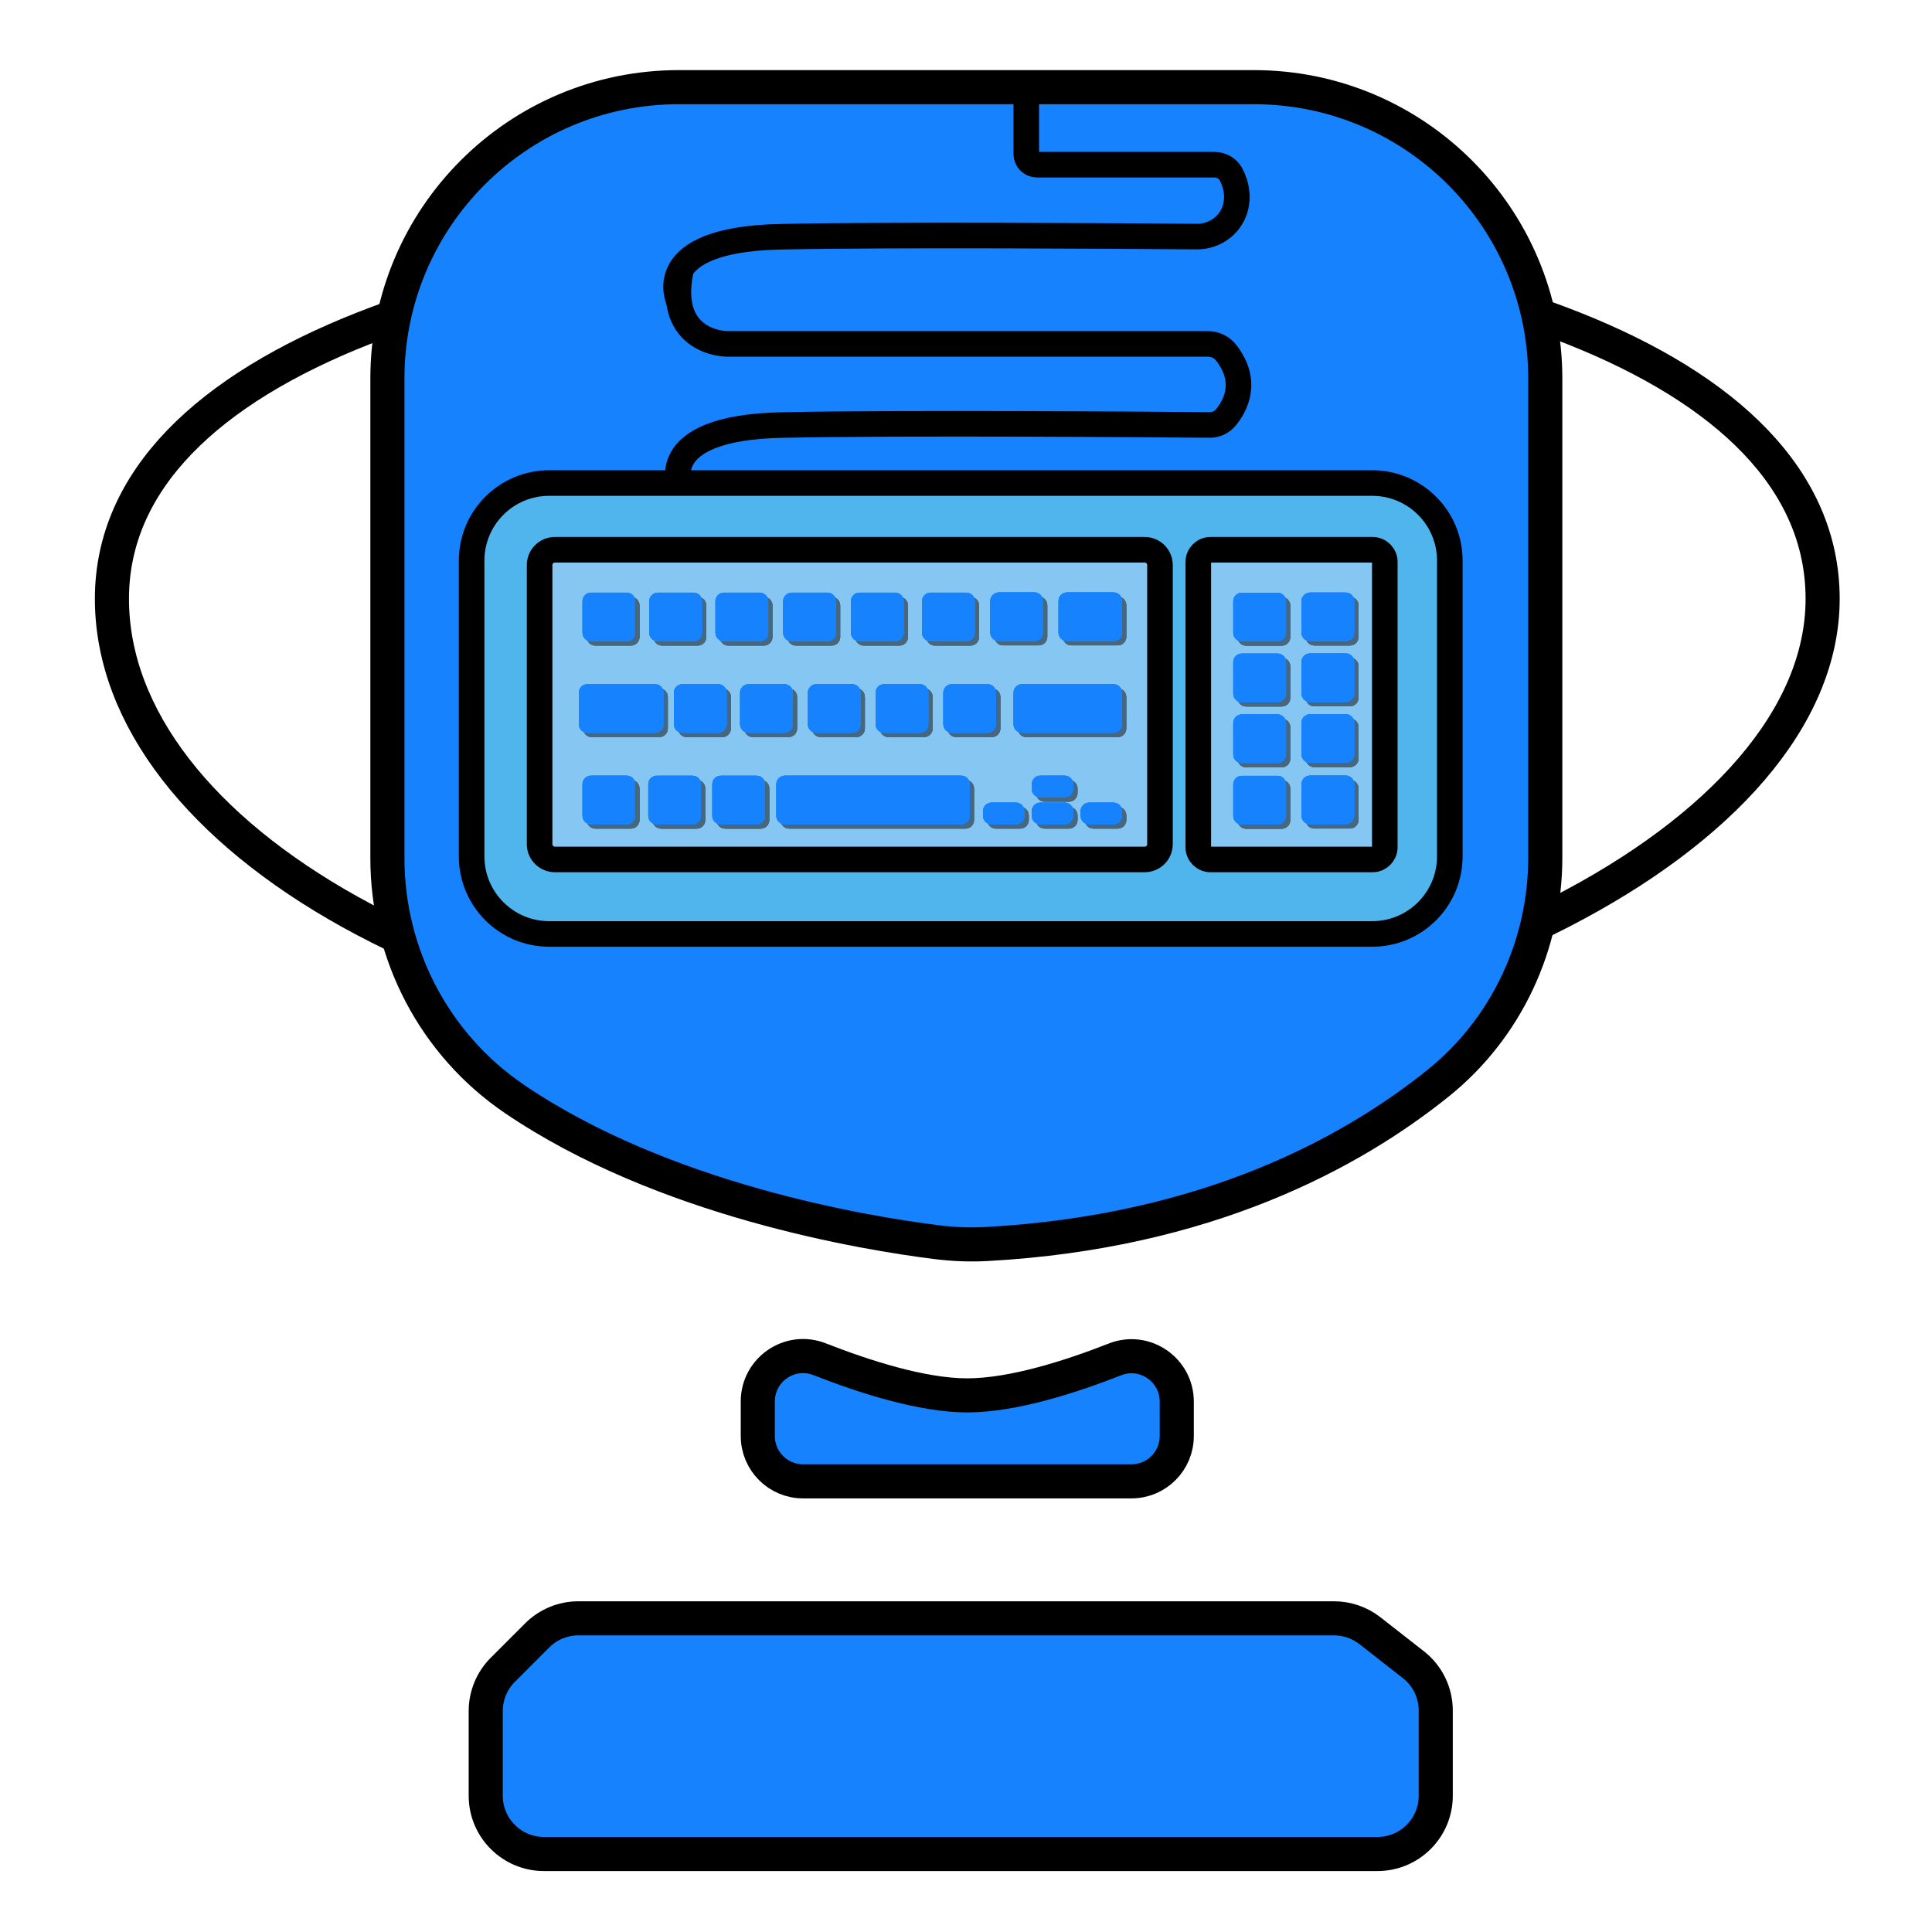
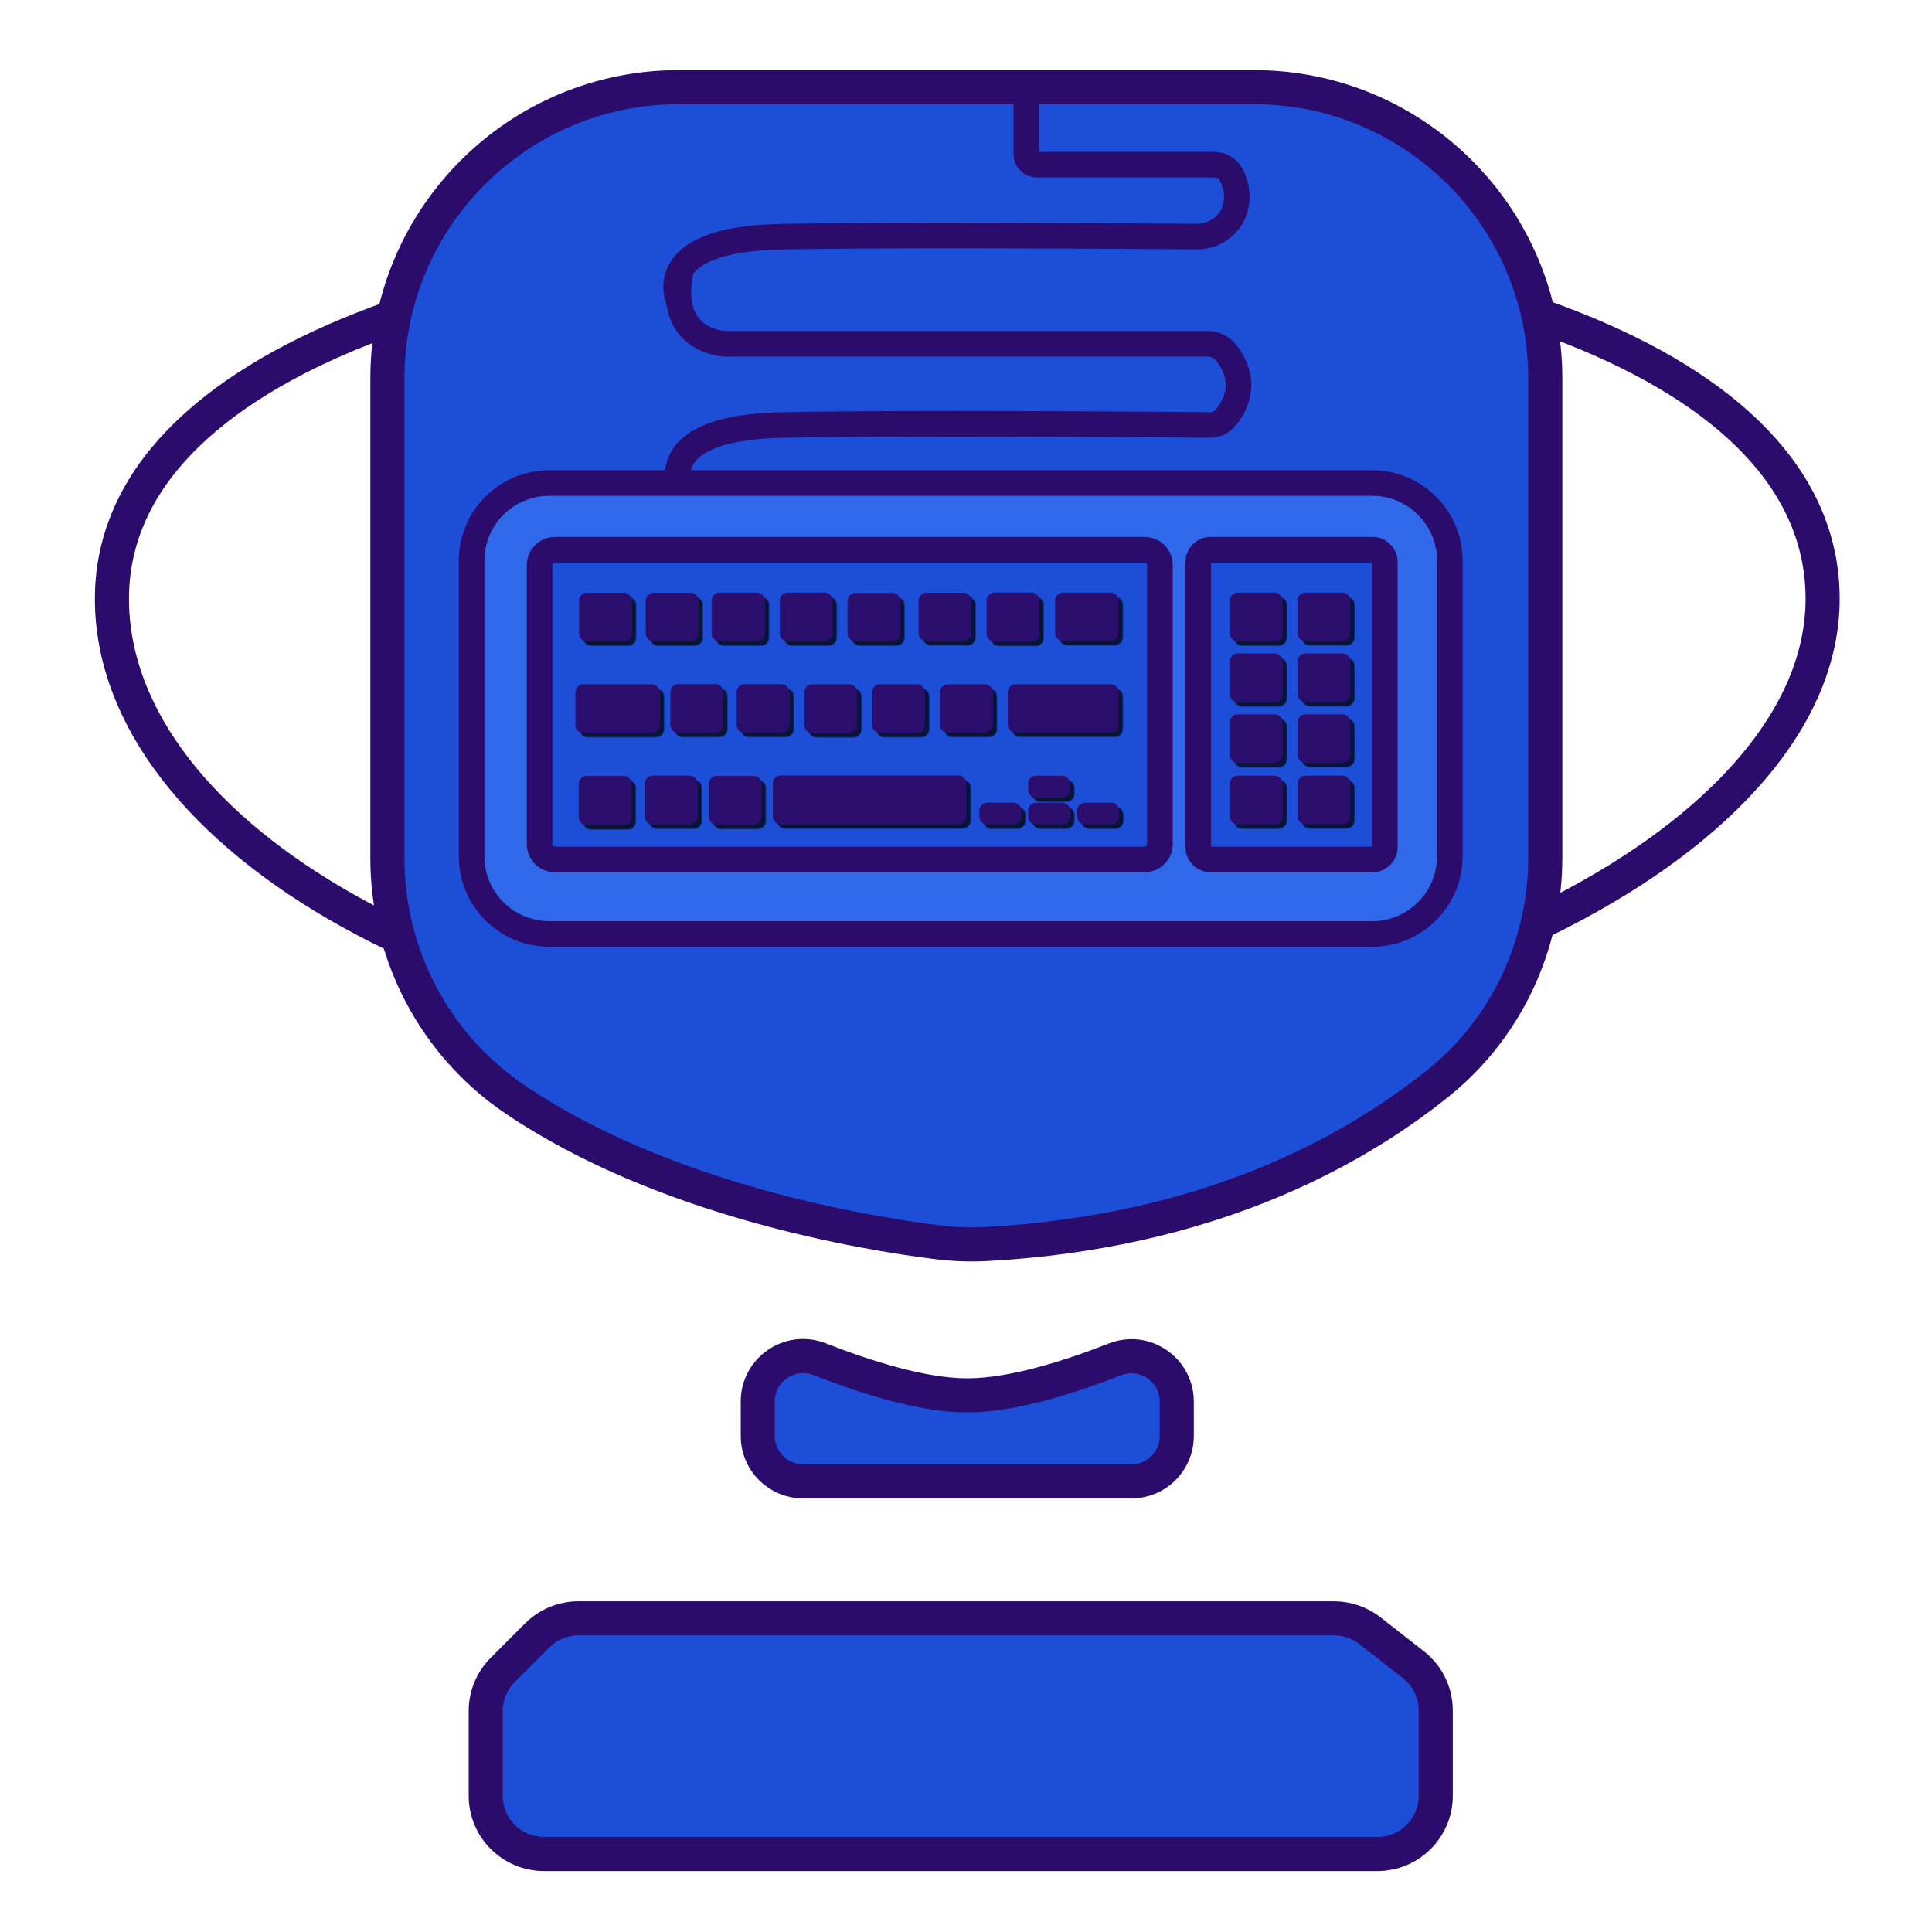
<svg xmlns="http://www.w3.org/2000/svg" viewBox="0 0 453.28 453.28">
  <defs>
    <style>
      .cls-1 {
-         fill: #51b5ed;
-       }
- 
-       .cls-1, .cls-2, .cls-3, .cls-4, .cls-5 {
-         stroke: #000;
+         filter: url(#drop-shadow-22);
+       }
+ 
+       .cls-1, .cls-2, .cls-3, .cls-4, .cls-5, .cls-6, .cls-7, .cls-8, .cls-9, .cls-10, .cls-11, .cls-12, .cls-13, .cls-14, .cls-15, .cls-16, .cls-17, .cls-18, .cls-19, .cls-20, .cls-21, .cls-22, .cls-23, .cls-24, .cls-25, .cls-26, .cls-27, .cls-28, .cls-29, .cls-30, .cls-31 {
+         fill: #2b0b6c;
+       }
+ 
+       .cls-2 {
+         filter: url(#drop-shadow-8);
+       }
+ 
+       .cls-3 {
+         filter: url(#drop-shadow-19);
+       }
+ 
+       .cls-4 {
+         filter: url(#drop-shadow-23);
+       }
+ 
+       .cls-5 {
+         filter: url(#drop-shadow-14);
+       }
+ 
+       .cls-6 {
+         filter: url(#drop-shadow-29);
+       }
+ 
+       .cls-7 {
+         filter: url(#drop-shadow-16);
+       }
+ 
+       .cls-8 {
+         filter: url(#drop-shadow-13);
+       }
+ 
+       .cls-9 {
+         filter: url(#drop-shadow-30);
+       }
+ 
+       .cls-32, .cls-33 {
+         stroke-width: 8px;
+       }
+ 
+       .cls-32, .cls-33, .cls-34, .cls-35, .cls-36 {
+         stroke: #2b0b6c;
        stroke-miterlimit: 10;
      }

-       .cls-1, .cls-2, .cls-4 {
+       .cls-32, .cls-34 {
+         fill: none;
+       }
+ 
+       .cls-10 {
+         filter: url(#drop-shadow-11);
+       }
+ 
+       .cls-11 {
+         filter: url(#drop-shadow-21);
+       }
+ 
+       .cls-12 {
+         filter: url(#drop-shadow-26);
+       }
+ 
+       .cls-33, .cls-36 {
+         fill: #1d4ed8;
+       }
+ 
+       .cls-13 {
+         filter: url(#drop-shadow-6);
+       }
+ 
+       .cls-14 {
+         filter: url(#drop-shadow-27);
+       }
+ 
+       .cls-15 {
+         filter: url(#drop-shadow-5);
+       }
+ 
+       .cls-16 {
+         filter: url(#drop-shadow-25);
+       }
+ 
+       .cls-34, .cls-35, .cls-36 {
        stroke-width: 6px;
      }

-       .cls-6, .cls-5 {
-         fill: #1682fd;
-       }
- 
-       .cls-7 {
-         mix-blend-mode: multiply;
-         opacity: .48;
-       }
- 
-       .cls-2 {
-         fill: #86c6f2;
-       }
- 
-       .cls-8 {
-         isolation: isolate;
-       }
- 
-       .cls-3, .cls-4 {
-         fill: none;
-       }
- 
-       .cls-3, .cls-5 {
-         stroke-width: 8px;
+       .cls-17 {
+         filter: url(#drop-shadow-9);
+       }
+ 
+       .cls-18 {
+         filter: url(#drop-shadow-24);
+       }
+ 
+       .cls-19 {
+         filter: url(#drop-shadow-4);
+       }
+ 
+       .cls-20 {
+         filter: url(#drop-shadow-15);
+       }
+ 
+       .cls-21 {
+         filter: url(#drop-shadow-18);
+       }
+ 
+       .cls-22 {
+         filter: url(#drop-shadow-28);
+       }
+ 
+       .cls-23 {
+         filter: url(#drop-shadow-10);
+       }
+ 
+       .cls-35 {
+         fill: #2f69ea;
+       }
+ 
+       .cls-24 {
+         filter: url(#drop-shadow-20);
+       }
+ 
+       .cls-25 {
+         filter: url(#drop-shadow-31);
+       }
+ 
+       .cls-26 {
+         filter: url(#drop-shadow-1);
+       }
+ 
+       .cls-27 {
+         filter: url(#drop-shadow-7);
+       }
+ 
+       .cls-28 {
+         filter: url(#drop-shadow-12);
+       }
+ 
+       .cls-29 {
+         filter: url(#drop-shadow-3);
+       }
+ 
+       .cls-30 {
+         filter: url(#drop-shadow-2);
+       }
+ 
+       .cls-31 {
+         filter: url(#drop-shadow-17);
      }
    </style>
+     <filter id="drop-shadow-1" filterUnits="userSpaceOnUse">
+       <feOffset dx="1" dy="1" />
+       <feGaussianBlur result="blur" stdDeviation="0" />
+       <feFlood flood-color="#000" flood-opacity=".75" />
+       <feComposite in2="blur" operator="in" />
+       <feComposite in="SourceGraphic" />
+     </filter>
+     <filter id="drop-shadow-2" filterUnits="userSpaceOnUse">
+       <feOffset dx="1" dy="1" />
+       <feGaussianBlur result="blur-2" stdDeviation="0" />
+       <feFlood flood-color="#000" flood-opacity=".75" />
+       <feComposite in2="blur-2" operator="in" />
+       <feComposite in="SourceGraphic" />
+     </filter>
+     <filter id="drop-shadow-3" filterUnits="userSpaceOnUse">
+       <feOffset dx="1" dy="1" />
+       <feGaussianBlur result="blur-3" stdDeviation="0" />
+       <feFlood flood-color="#000" flood-opacity=".75" />
+       <feComposite in2="blur-3" operator="in" />
+       <feComposite in="SourceGraphic" />
+     </filter>
+     <filter id="drop-shadow-4" filterUnits="userSpaceOnUse">
+       <feOffset dx="1" dy="1" />
+       <feGaussianBlur result="blur-4" stdDeviation="0" />
+       <feFlood flood-color="#000" flood-opacity=".75" />
+       <feComposite in2="blur-4" operator="in" />
+       <feComposite in="SourceGraphic" />
+     </filter>
+     <filter id="drop-shadow-5" filterUnits="userSpaceOnUse">
+       <feOffset dx="1" dy="1" />
+       <feGaussianBlur result="blur-5" stdDeviation="0" />
+       <feFlood flood-color="#000" flood-opacity=".75" />
+       <feComposite in2="blur-5" operator="in" />
+       <feComposite in="SourceGraphic" />
+     </filter>
+     <filter id="drop-shadow-6" filterUnits="userSpaceOnUse">
+       <feOffset dx="1" dy="1" />
+       <feGaussianBlur result="blur-6" stdDeviation="0" />
+       <feFlood flood-color="#000" flood-opacity=".75" />
+       <feComposite in2="blur-6" operator="in" />
+       <feComposite in="SourceGraphic" />
+     </filter>
+     <filter id="drop-shadow-7" filterUnits="userSpaceOnUse">
+       <feOffset dx="1" dy="1" />
+       <feGaussianBlur result="blur-7" stdDeviation="0" />
+       <feFlood flood-color="#000" flood-opacity=".75" />
+       <feComposite in2="blur-7" operator="in" />
+       <feComposite in="SourceGraphic" />
+     </filter>
+     <filter id="drop-shadow-8" filterUnits="userSpaceOnUse">
+       <feOffset dx="1" dy="1" />
+       <feGaussianBlur result="blur-8" stdDeviation="0" />
+       <feFlood flood-color="#000" flood-opacity=".75" />
+       <feComposite in2="blur-8" operator="in" />
+       <feComposite in="SourceGraphic" />
+     </filter>
+     <filter id="drop-shadow-9" filterUnits="userSpaceOnUse">
+       <feOffset dx="1" dy="1" />
+       <feGaussianBlur result="blur-9" stdDeviation="0" />
+       <feFlood flood-color="#000" flood-opacity=".75" />
+       <feComposite in2="blur-9" operator="in" />
+       <feComposite in="SourceGraphic" />
+     </filter>
+     <filter id="drop-shadow-10" filterUnits="userSpaceOnUse">
+       <feOffset dx="1" dy="1" />
+       <feGaussianBlur result="blur-10" stdDeviation="0" />
+       <feFlood flood-color="#000" flood-opacity=".75" />
+       <feComposite in2="blur-10" operator="in" />
+       <feComposite in="SourceGraphic" />
+     </filter>
+     <filter id="drop-shadow-11" filterUnits="userSpaceOnUse">
+       <feOffset dx="1" dy="1" />
+       <feGaussianBlur result="blur-11" stdDeviation="0" />
+       <feFlood flood-color="#000" flood-opacity=".75" />
+       <feComposite in2="blur-11" operator="in" />
+       <feComposite in="SourceGraphic" />
+     </filter>
+     <filter id="drop-shadow-12" filterUnits="userSpaceOnUse">
+       <feOffset dx="1" dy="1" />
+       <feGaussianBlur result="blur-12" stdDeviation="0" />
+       <feFlood flood-color="#000" flood-opacity=".75" />
+       <feComposite in2="blur-12" operator="in" />
+       <feComposite in="SourceGraphic" />
+     </filter>
+     <filter id="drop-shadow-13" filterUnits="userSpaceOnUse">
+       <feOffset dx="1" dy="1" />
+       <feGaussianBlur result="blur-13" stdDeviation="0" />
+       <feFlood flood-color="#000" flood-opacity=".75" />
+       <feComposite in2="blur-13" operator="in" />
+       <feComposite in="SourceGraphic" />
+     </filter>
+     <filter id="drop-shadow-14" filterUnits="userSpaceOnUse">
+       <feOffset dx="1" dy="1" />
+       <feGaussianBlur result="blur-14" stdDeviation="0" />
+       <feFlood flood-color="#000" flood-opacity=".75" />
+       <feComposite in2="blur-14" operator="in" />
+       <feComposite in="SourceGraphic" />
+     </filter>
+     <filter id="drop-shadow-15" filterUnits="userSpaceOnUse">
+       <feOffset dx="1" dy="1" />
+       <feGaussianBlur result="blur-15" stdDeviation="0" />
+       <feFlood flood-color="#000" flood-opacity=".75" />
+       <feComposite in2="blur-15" operator="in" />
+       <feComposite in="SourceGraphic" />
+     </filter>
+     <filter id="drop-shadow-16" filterUnits="userSpaceOnUse">
+       <feOffset dx="1" dy="1" />
+       <feGaussianBlur result="blur-16" stdDeviation="0" />
+       <feFlood flood-color="#000" flood-opacity=".75" />
+       <feComposite in2="blur-16" operator="in" />
+       <feComposite in="SourceGraphic" />
+     </filter>
+     <filter id="drop-shadow-17" filterUnits="userSpaceOnUse">
+       <feOffset dx="1" dy="1" />
+       <feGaussianBlur result="blur-17" stdDeviation="0" />
+       <feFlood flood-color="#000" flood-opacity=".75" />
+       <feComposite in2="blur-17" operator="in" />
+       <feComposite in="SourceGraphic" />
+     </filter>
+     <filter id="drop-shadow-18" filterUnits="userSpaceOnUse">
+       <feOffset dx="1" dy="1" />
+       <feGaussianBlur result="blur-18" stdDeviation="0" />
+       <feFlood flood-color="#000" flood-opacity=".75" />
+       <feComposite in2="blur-18" operator="in" />
+       <feComposite in="SourceGraphic" />
+     </filter>
+     <filter id="drop-shadow-19" filterUnits="userSpaceOnUse">
+       <feOffset dx="1" dy="1" />
+       <feGaussianBlur result="blur-19" stdDeviation="0" />
+       <feFlood flood-color="#000" flood-opacity=".75" />
+       <feComposite in2="blur-19" operator="in" />
+       <feComposite in="SourceGraphic" />
+     </filter>
+     <filter id="drop-shadow-20" filterUnits="userSpaceOnUse">
+       <feOffset dx="1" dy="1" />
+       <feGaussianBlur result="blur-20" stdDeviation="0" />
+       <feFlood flood-color="#000" flood-opacity=".75" />
+       <feComposite in2="blur-20" operator="in" />
+       <feComposite in="SourceGraphic" />
+     </filter>
+     <filter id="drop-shadow-21" filterUnits="userSpaceOnUse">
+       <feOffset dx="1" dy="1" />
+       <feGaussianBlur result="blur-21" stdDeviation="0" />
+       <feFlood flood-color="#000" flood-opacity=".75" />
+       <feComposite in2="blur-21" operator="in" />
+       <feComposite in="SourceGraphic" />
+     </filter>
+     <filter id="drop-shadow-22" filterUnits="userSpaceOnUse">
+       <feOffset dx="1" dy="1" />
+       <feGaussianBlur result="blur-22" stdDeviation="0" />
+       <feFlood flood-color="#000" flood-opacity=".75" />
+       <feComposite in2="blur-22" operator="in" />
+       <feComposite in="SourceGraphic" />
+     </filter>
+     <filter id="drop-shadow-23" filterUnits="userSpaceOnUse">
+       <feOffset dx="1" dy="1" />
+       <feGaussianBlur result="blur-23" stdDeviation="0" />
+       <feFlood flood-color="#000" flood-opacity=".75" />
+       <feComposite in2="blur-23" operator="in" />
+       <feComposite in="SourceGraphic" />
+     </filter>
+     <filter id="drop-shadow-24" filterUnits="userSpaceOnUse">
+       <feOffset dx="1" dy="1" />
+       <feGaussianBlur result="blur-24" stdDeviation="0" />
+       <feFlood flood-color="#000" flood-opacity=".75" />
+       <feComposite in2="blur-24" operator="in" />
+       <feComposite in="SourceGraphic" />
+     </filter>
+     <filter id="drop-shadow-25" filterUnits="userSpaceOnUse">
+       <feOffset dx="1" dy="1" />
+       <feGaussianBlur result="blur-25" stdDeviation="0" />
+       <feFlood flood-color="#000" flood-opacity=".75" />
+       <feComposite in2="blur-25" operator="in" />
+       <feComposite in="SourceGraphic" />
+     </filter>
+     <filter id="drop-shadow-26" filterUnits="userSpaceOnUse">
+       <feOffset dx="1" dy="1" />
+       <feGaussianBlur result="blur-26" stdDeviation="0" />
+       <feFlood flood-color="#000" flood-opacity=".75" />
+       <feComposite in2="blur-26" operator="in" />
+       <feComposite in="SourceGraphic" />
+     </filter>
+     <filter id="drop-shadow-27" filterUnits="userSpaceOnUse">
+       <feOffset dx="1" dy="1" />
+       <feGaussianBlur result="blur-27" stdDeviation="0" />
+       <feFlood flood-color="#000" flood-opacity=".75" />
+       <feComposite in2="blur-27" operator="in" />
+       <feComposite in="SourceGraphic" />
+     </filter>
+     <filter id="drop-shadow-28" filterUnits="userSpaceOnUse">
+       <feOffset dx="1" dy="1" />
+       <feGaussianBlur result="blur-28" stdDeviation="0" />
+       <feFlood flood-color="#000" flood-opacity=".75" />
+       <feComposite in2="blur-28" operator="in" />
+       <feComposite in="SourceGraphic" />
+     </filter>
+     <filter id="drop-shadow-29" filterUnits="userSpaceOnUse">
+       <feOffset dx="1" dy="1" />
+       <feGaussianBlur result="blur-29" stdDeviation="0" />
+       <feFlood flood-color="#000" flood-opacity=".75" />
+       <feComposite in2="blur-29" operator="in" />
+       <feComposite in="SourceGraphic" />
+     </filter>
+     <filter id="drop-shadow-30" filterUnits="userSpaceOnUse">
+       <feOffset dx="1" dy="1" />
+       <feGaussianBlur result="blur-30" stdDeviation="0" />
+       <feFlood flood-color="#000" flood-opacity=".75" />
+       <feComposite in2="blur-30" operator="in" />
+       <feComposite in="SourceGraphic" />
+     </filter>
+     <filter id="drop-shadow-31" filterUnits="userSpaceOnUse">
+       <feOffset dx="1" dy="1" />
+       <feGaussianBlur result="blur-31" stdDeviation="0" />
+       <feFlood flood-color="#000" flood-opacity=".75" />
+       <feComposite in2="blur-31" operator="in" />
+       <feComposite in="SourceGraphic" />
+     </filter>
  </defs>
-   <g class="cls-8">
-     <g id="Layer_3" data-name="Layer 3">
-       <path class="cls-3" d="M427.62,140.49c0,55.63-95.45,105.32-206.28,105.32S26.26,196.12,26.26,140.49,116.68,55.25,227.52,55.25s200.1,29.61,200.1,85.24Z" />
-       <path class="cls-5" d="M159.25,20.45h134.94c37.75,0,68.36,30.61,68.36,68.36v112.36c0,20.52-9.12,40.07-25.11,52.94-20.45,16.45-54.44,34.91-105.82,37.75-3.94,.22-7.9,.07-11.82-.42-16.77-2.09-64.19-9.85-99.15-33.64-18.66-12.7-29.76-33.86-29.76-56.43V88.81c0-37.75,30.61-68.36,68.36-68.36Z" />
-       <path class="cls-5" d="M177.79,328.81v8.1c0,5.88,4.76,10.64,10.64,10.64h77.02c5.88,0,10.64-4.76,10.64-10.64v-8.06c0-7.49-7.54-12.66-14.51-9.91-10.2,4.01-23.89,8.44-34.64,8.44s-24.39-4.47-34.66-8.49c-6.97-2.73-14.49,2.44-14.49,9.92Z" />
-       <path class="cls-5" d="M127.62,434.98h195.56c7.55,0,13.67-6.12,13.67-13.67v-19.99c0-4.2-1.93-8.17-5.25-10.76l-10.19-7.97c-2.4-1.88-5.37-2.9-8.42-2.9H135.7c-3.62,0-7.1,1.44-9.66,4l-8.08,8.08c-2.56,2.56-4,6.04-4,9.66v19.88c0,7.55,6.12,13.67,13.67,13.67Z" />
-     </g>
-     <g id="Layer_4" data-name="Layer 4">
-       <rect class="cls-1" x="110.65" y="113.33" width="229.5" height="105.79" rx="18.2" ry="18.2" />
-       <path class="cls-4" d="M159.7,114.85s-7.02-14.48,23.69-15.13c27.66-.59,88.65-.12,100.46-.02,1.43,.01,2.79-.61,3.7-1.7,2.26-2.71,5.4-8.37,.18-15.19-1.04-1.35-2.66-2.13-4.37-2.13h-112.99s-14.1-.17-10.67-17.06" />
-       <rect class="cls-2" x="126.6" y="128.98" width="145.55" height="72.66" rx="3.59" ry="3.59" />
-       <rect class="cls-2" x="281.14" y="128.98" width="43.76" height="72.66" rx="2.87" ry="2.87" />
-       <g>
-         <g class="cls-7">
-           <rect x="137.67" y="140.05" width="12.37" height="11.41" rx="2" ry="2" />
-           <rect x="137.67" y="140.05" width="12.37" height="11.41" rx="2" ry="2" />
-           <rect x="137.67" y="140.05" width="12.37" height="11.41" rx="2" ry="2" />
-           <rect x="137.67" y="140.05" width="12.37" height="11.41" rx="2" ry="2" />
-           <rect x="183.14" y="182.99" width="45.38" height="11.41" rx="2" ry="2" />
-           <rect x="183.14" y="182.99" width="45.38" height="11.41" rx="2" ry="2" />
-           <rect x="183.14" y="182.99" width="45.38" height="11.41" rx="2" ry="2" />
-           <rect x="183.14" y="182.99" width="45.38" height="11.41" rx="2" ry="2" />
-           <rect x="137.67" y="182.99" width="12.37" height="11.41" rx="2" ry="2" />
-           <rect x="137.67" y="182.99" width="12.37" height="11.41" rx="2" ry="2" />
-           <rect x="137.67" y="182.99" width="12.37" height="11.41" rx="2" ry="2" />
-           <rect x="137.67" y="182.99" width="12.37" height="11.41" rx="2" ry="2" />
-           <rect x="153.1" y="183" width="12.37" height="11.41" rx="2" ry="2" />
-           <rect x="153.1" y="183" width="12.37" height="11.41" rx="2" ry="2" />
-           <rect x="153.1" y="183" width="12.37" height="11.41" rx="2" ry="2" />
-           <rect x="153.1" y="183" width="12.37" height="11.41" rx="2" ry="2" />
-           <rect x="168.12" y="183" width="12.37" height="11.41" rx="2" ry="2" />
-           <rect x="168.12" y="183" width="12.37" height="11.41" rx="2" ry="2" />
-           <rect x="168.12" y="183" width="12.37" height="11.41" rx="2" ry="2" />
-           <rect x="168.12" y="183" width="12.37" height="11.41" rx="2" ry="2" />
-           <rect x="136.82" y="161.52" width="19.86" height="11.41" rx="2" ry="2" />
-           <rect x="136.82" y="161.52" width="19.86" height="11.41" rx="2" ry="2" />
-           <rect x="136.82" y="161.52" width="19.86" height="11.41" rx="2" ry="2" />
-           <rect x="136.82" y="161.52" width="19.86" height="11.41" rx="2" ry="2" />
-           <rect x="159.11" y="161.52" width="12.37" height="11.41" rx="2" ry="2" />
-           <rect x="159.11" y="161.52" width="12.37" height="11.41" rx="2" ry="2" />
-           <rect x="159.11" y="161.52" width="12.37" height="11.41" rx="2" ry="2" />
-           <rect x="159.11" y="161.52" width="12.37" height="11.41" rx="2" ry="2" />
-           <rect x="174.64" y="161.52" width="12.37" height="11.41" rx="2" ry="2" />
-           <rect x="174.64" y="161.52" width="12.37" height="11.41" rx="2" ry="2" />
-           <rect x="174.64" y="161.52" width="12.37" height="11.41" rx="2" ry="2" />
-           <rect x="174.64" y="161.52" width="12.37" height="11.41" rx="2" ry="2" />
-           <rect x="190.54" y="161.52" width="12.37" height="11.41" rx="2" ry="2" />
-           <rect x="190.54" y="161.52" width="12.37" height="11.41" rx="2" ry="2" />
-           <rect x="190.54" y="161.52" width="12.37" height="11.41" rx="2" ry="2" />
-           <rect x="190.54" y="161.52" width="12.37" height="11.41" rx="2" ry="2" />
-           <rect x="206.44" y="161.52" width="12.37" height="11.41" rx="2" ry="2" />
-           <rect x="206.44" y="161.52" width="12.37" height="11.41" rx="2" ry="2" />
-           <rect x="206.44" y="161.52" width="12.37" height="11.41" rx="2" ry="2" />
-           <rect x="206.44" y="161.52" width="12.37" height="11.41" rx="2" ry="2" />
-           <rect x="222.33" y="161.52" width="12.37" height="11.41" rx="2" ry="2" />
-           <rect x="222.33" y="161.52" width="12.37" height="11.41" rx="2" ry="2" />
-           <rect x="222.33" y="161.52" width="12.37" height="11.41" rx="2" ry="2" />
-           <rect x="222.33" y="161.52" width="12.37" height="11.41" rx="2" ry="2" />
-           <rect x="238.8" y="161.52" width="25.44" height="11.41" rx="2" ry="2" />
-           <rect x="238.8" y="161.52" width="25.44" height="11.41" rx="2" ry="2" />
-           <rect x="238.8" y="161.52" width="25.44" height="11.41" rx="2" ry="2" />
-           <rect x="238.8" y="161.52" width="25.44" height="11.41" rx="2" ry="2" />
-           <rect x="153.33" y="140.05" width="12.37" height="11.41" rx="2" ry="2" />
-           <rect x="153.33" y="140.05" width="12.37" height="11.41" rx="2" ry="2" />
-           <rect x="153.33" y="140.05" width="12.37" height="11.41" rx="2" ry="2" />
-           <rect x="153.33" y="140.05" width="12.37" height="11.41" rx="2" ry="2" />
-           <rect x="168.86" y="140.05" width="12.37" height="11.41" rx="2" ry="2" />
-           <rect x="168.86" y="140.05" width="12.37" height="11.41" rx="2" ry="2" />
-           <rect x="168.86" y="140.05" width="12.37" height="11.41" rx="2" ry="2" />
-           <rect x="168.86" y="140.05" width="12.37" height="11.41" rx="2" ry="2" />
-           <rect x="184.75" y="140.05" width="12.37" height="11.41" rx="2" ry="2" />
-           <rect x="184.75" y="140.05" width="12.37" height="11.41" rx="2" ry="2" />
-           <rect x="184.75" y="140.05" width="12.37" height="11.41" rx="2" ry="2" />
-           <rect x="184.75" y="140.05" width="12.37" height="11.41" rx="2" ry="2" />
-           <rect x="200.65" y="140.05" width="12.37" height="11.41" rx="2" ry="2" />
-           <rect x="200.65" y="140.05" width="12.37" height="11.41" rx="2" ry="2" />
-           <rect x="200.65" y="140.05" width="12.37" height="11.41" rx="2" ry="2" />
-           <rect x="200.65" y="140.05" width="12.37" height="11.41" rx="2" ry="2" />
-           <rect x="217.33" y="140.05" width="12.37" height="11.41" rx="2" ry="2" />
-           <rect x="217.33" y="140.05" width="12.37" height="11.41" rx="2" ry="2" />
-           <rect x="217.33" y="140.05" width="12.37" height="11.41" rx="2" ry="2" />
-           <rect x="217.33" y="140.05" width="12.37" height="11.41" rx="2" ry="2" />
-           <rect x="233.34" y="140" width="12.37" height="11.41" rx="2" ry="2" />
-           <rect x="233.34" y="140" width="12.37" height="11.41" rx="2" ry="2" />
-           <rect x="233.34" y="140" width="12.37" height="11.41" rx="2" ry="2" />
-           <rect x="233.34" y="140" width="12.37" height="11.41" rx="2" ry="2" />
-           <rect x="249.35" y="140" width="14.9" height="11.41" rx="2" ry="2" />
-           <rect x="249.35" y="140" width="14.9" height="11.41" rx="2" ry="2" />
-           <rect x="249.35" y="140" width="14.9" height="11.41" rx="2" ry="2" />
-           <rect x="249.35" y="140" width="14.9" height="11.41" rx="2" ry="2" />
-           <rect x="231.64" y="189.31" width="9.72" height="5.09" rx="2" ry="2" />
-           <rect x="231.64" y="189.31" width="9.72" height="5.09" rx="2" ry="2" />
-           <rect x="231.64" y="189.31" width="9.72" height="5.09" rx="2" ry="2" />
-           <rect x="231.64" y="189.31" width="9.72" height="5.09" rx="2" ry="2" />
-           <rect x="243.08" y="189.31" width="9.72" height="5.09" rx="2" ry="2" />
-           <rect x="243.08" y="189.31" width="9.72" height="5.09" rx="2" ry="2" />
-           <rect x="243.08" y="189.31" width="9.72" height="5.09" rx="2" ry="2" />
-           <rect x="243.08" y="189.31" width="9.72" height="5.09" rx="2" ry="2" />
-           <rect x="254.53" y="189.31" width="9.72" height="5.09" rx="2" ry="2" />
-           <rect x="254.53" y="189.31" width="9.72" height="5.09" rx="2" ry="2" />
-           <rect x="254.53" y="189.31" width="9.72" height="5.09" rx="2" ry="2" />
-           <rect x="254.53" y="189.31" width="9.72" height="5.09" rx="2" ry="2" />
-           <rect x="243.08" y="182.99" width="9.72" height="5.09" rx="2" ry="2" />
-           <rect x="243.08" y="182.99" width="9.72" height="5.09" rx="2" ry="2" />
-           <rect x="243.08" y="182.99" width="9.72" height="5.09" rx="2" ry="2" />
-           <rect x="243.08" y="182.99" width="9.72" height="5.09" rx="2" ry="2" />
-           <rect x="290.35" y="183.02" width="12.37" height="11.41" rx="2" ry="2" />
-           <rect x="290.35" y="183.02" width="12.37" height="11.41" rx="2" ry="2" />
-           <rect x="290.35" y="183.02" width="12.37" height="11.41" rx="2" ry="2" />
-           <rect x="290.35" y="183.02" width="12.37" height="11.41" rx="2" ry="2" />
-           <rect x="306.36" y="182.97" width="12.37" height="11.41" rx="2" ry="2" />
-           <rect x="306.36" y="182.97" width="12.37" height="11.41" rx="2" ry="2" />
-           <rect x="306.36" y="182.97" width="12.37" height="11.41" rx="2" ry="2" />
-           <rect x="306.36" y="182.97" width="12.37" height="11.41" rx="2" ry="2" />
-           <rect x="290.35" y="168.61" width="12.37" height="11.41" rx="2" ry="2" />
-           <rect x="290.35" y="168.61" width="12.37" height="11.41" rx="2" ry="2" />
-           <rect x="290.35" y="168.61" width="12.37" height="11.41" rx="2" ry="2" />
-           <rect x="290.35" y="168.61" width="12.37" height="11.41" rx="2" ry="2" />
-           <rect x="306.36" y="168.57" width="12.37" height="11.41" rx="2" ry="2" />
-           <rect x="306.36" y="168.57" width="12.37" height="11.41" rx="2" ry="2" />
-           <rect x="306.36" y="168.57" width="12.37" height="11.41" rx="2" ry="2" />
-           <rect x="306.36" y="168.57" width="12.37" height="11.41" rx="2" ry="2" />
-           <rect x="290.35" y="154.34" width="12.37" height="11.41" rx="2" ry="2" />
-           <rect x="290.35" y="154.34" width="12.37" height="11.41" rx="2" ry="2" />
-           <rect x="290.35" y="154.34" width="12.37" height="11.41" rx="2" ry="2" />
-           <rect x="290.35" y="154.34" width="12.37" height="11.41" rx="2" ry="2" />
-           <rect x="306.36" y="154.3" width="12.37" height="11.41" rx="2" ry="2" />
-           <rect x="306.36" y="154.3" width="12.37" height="11.41" rx="2" ry="2" />
-           <rect x="306.36" y="154.3" width="12.37" height="11.41" rx="2" ry="2" />
-           <rect x="306.36" y="154.3" width="12.37" height="11.41" rx="2" ry="2" />
-           <rect x="290.35" y="140.07" width="12.37" height="11.41" rx="2" ry="2" />
-           <rect x="290.35" y="140.07" width="12.37" height="11.41" rx="2" ry="2" />
-           <rect x="290.35" y="140.07" width="12.37" height="11.41" rx="2" ry="2" />
-           <rect x="290.35" y="140.07" width="12.37" height="11.41" rx="2" ry="2" />
-           <rect x="306.36" y="140.03" width="12.37" height="11.41" rx="2" ry="2" />
-           <rect x="306.36" y="140.03" width="12.37" height="11.41" rx="2" ry="2" />
-           <rect x="306.36" y="140.03" width="12.37" height="11.41" rx="2" ry="2" />
-           <rect x="306.36" y="140.03" width="12.37" height="11.41" rx="2" ry="2" />
-         </g>
-         <g>
-           <g>
-             <rect class="cls-6" x="136.67" y="139.05" width="12.37" height="11.41" rx="2" ry="2" />
-             <rect class="cls-6" x="136.67" y="139.05" width="12.37" height="11.41" rx="2" ry="2" />
-             <rect class="cls-6" x="136.67" y="139.05" width="12.37" height="11.41" rx="2" ry="2" />
-             <rect class="cls-6" x="136.67" y="139.05" width="12.37" height="11.41" rx="2" ry="2" />
-           </g>
-           <g>
-             <rect class="cls-6" x="182.14" y="181.99" width="45.38" height="11.41" rx="2" ry="2" />
-             <rect class="cls-6" x="182.14" y="181.99" width="45.38" height="11.41" rx="2" ry="2" />
-             <rect class="cls-6" x="182.14" y="181.99" width="45.38" height="11.41" rx="2" ry="2" />
-             <rect class="cls-6" x="182.14" y="181.99" width="45.38" height="11.41" rx="2" ry="2" />
-           </g>
-           <g>
-             <rect class="cls-6" x="136.67" y="181.99" width="12.37" height="11.41" rx="2" ry="2" />
-             <rect class="cls-6" x="136.67" y="181.99" width="12.37" height="11.41" rx="2" ry="2" />
-             <rect class="cls-6" x="136.67" y="181.99" width="12.37" height="11.41" rx="2" ry="2" />
-             <rect class="cls-6" x="136.67" y="181.99" width="12.37" height="11.41" rx="2" ry="2" />
-           </g>
-           <g>
-             <rect class="cls-6" x="152.1" y="182" width="12.37" height="11.41" rx="2" ry="2" />
-             <rect class="cls-6" x="152.1" y="182" width="12.37" height="11.41" rx="2" ry="2" />
-             <rect class="cls-6" x="152.1" y="182" width="12.37" height="11.41" rx="2" ry="2" />
-             <rect class="cls-6" x="152.1" y="182" width="12.37" height="11.41" rx="2" ry="2" />
-           </g>
-           <g>
-             <rect class="cls-6" x="167.12" y="182" width="12.37" height="11.41" rx="2" ry="2" />
-             <rect class="cls-6" x="167.12" y="182" width="12.37" height="11.41" rx="2" ry="2" />
-             <rect class="cls-6" x="167.12" y="182" width="12.37" height="11.41" rx="2" ry="2" />
-             <rect class="cls-6" x="167.12" y="182" width="12.37" height="11.41" rx="2" ry="2" />
-           </g>
-           <g>
-             <rect class="cls-6" x="135.82" y="160.52" width="19.86" height="11.41" rx="2" ry="2" />
-             <rect class="cls-6" x="135.82" y="160.52" width="19.86" height="11.41" rx="2" ry="2" />
-             <rect class="cls-6" x="135.82" y="160.52" width="19.86" height="11.41" rx="2" ry="2" />
-             <rect class="cls-6" x="135.82" y="160.52" width="19.86" height="11.41" rx="2" ry="2" />
-           </g>
-           <g>
-             <rect class="cls-6" x="158.11" y="160.52" width="12.37" height="11.41" rx="2" ry="2" />
-             <rect class="cls-6" x="158.11" y="160.52" width="12.37" height="11.41" rx="2" ry="2" />
-             <rect class="cls-6" x="158.11" y="160.52" width="12.37" height="11.41" rx="2" ry="2" />
-             <rect class="cls-6" x="158.11" y="160.52" width="12.37" height="11.41" rx="2" ry="2" />
-           </g>
-           <g>
-             <rect class="cls-6" x="173.64" y="160.52" width="12.37" height="11.41" rx="2" ry="2" />
-             <rect class="cls-6" x="173.64" y="160.52" width="12.37" height="11.41" rx="2" ry="2" />
-             <rect class="cls-6" x="173.64" y="160.52" width="12.37" height="11.41" rx="2" ry="2" />
-             <rect class="cls-6" x="173.64" y="160.52" width="12.37" height="11.41" rx="2" ry="2" />
-           </g>
-           <g>
-             <rect class="cls-6" x="189.54" y="160.52" width="12.37" height="11.41" rx="2" ry="2" />
-             <rect class="cls-6" x="189.54" y="160.52" width="12.37" height="11.41" rx="2" ry="2" />
-             <rect class="cls-6" x="189.54" y="160.52" width="12.37" height="11.41" rx="2" ry="2" />
-             <rect class="cls-6" x="189.54" y="160.52" width="12.37" height="11.41" rx="2" ry="2" />
-           </g>
-           <g>
-             <rect class="cls-6" x="205.44" y="160.52" width="12.37" height="11.41" rx="2" ry="2" />
-             <rect class="cls-6" x="205.44" y="160.52" width="12.37" height="11.41" rx="2" ry="2" />
-             <rect class="cls-6" x="205.44" y="160.52" width="12.37" height="11.41" rx="2" ry="2" />
-             <rect class="cls-6" x="205.44" y="160.52" width="12.37" height="11.41" rx="2" ry="2" />
-           </g>
-           <g>
-             <rect class="cls-6" x="221.33" y="160.52" width="12.37" height="11.41" rx="2" ry="2" />
-             <rect class="cls-6" x="221.33" y="160.52" width="12.37" height="11.41" rx="2" ry="2" />
-             <rect class="cls-6" x="221.33" y="160.52" width="12.37" height="11.41" rx="2" ry="2" />
-             <rect class="cls-6" x="221.33" y="160.52" width="12.37" height="11.41" rx="2" ry="2" />
-           </g>
-           <g>
-             <rect class="cls-6" x="237.8" y="160.52" width="25.44" height="11.41" rx="2" ry="2" />
-             <rect class="cls-6" x="237.8" y="160.52" width="25.44" height="11.41" rx="2" ry="2" />
-             <rect class="cls-6" x="237.8" y="160.52" width="25.44" height="11.41" rx="2" ry="2" />
-             <rect class="cls-6" x="237.8" y="160.52" width="25.44" height="11.41" rx="2" ry="2" />
-           </g>
-           <g>
-             <rect class="cls-6" x="152.33" y="139.05" width="12.37" height="11.41" rx="2" ry="2" />
-             <rect class="cls-6" x="152.33" y="139.05" width="12.37" height="11.41" rx="2" ry="2" />
-             <rect class="cls-6" x="152.33" y="139.05" width="12.37" height="11.41" rx="2" ry="2" />
-             <rect class="cls-6" x="152.33" y="139.05" width="12.37" height="11.41" rx="2" ry="2" />
-           </g>
-           <g>
-             <rect class="cls-6" x="167.86" y="139.05" width="12.37" height="11.41" rx="2" ry="2" />
-             <rect class="cls-6" x="167.86" y="139.05" width="12.37" height="11.41" rx="2" ry="2" />
-             <rect class="cls-6" x="167.86" y="139.05" width="12.37" height="11.41" rx="2" ry="2" />
-             <rect class="cls-6" x="167.86" y="139.05" width="12.37" height="11.41" rx="2" ry="2" />
-           </g>
-           <g>
-             <rect class="cls-6" x="183.75" y="139.05" width="12.37" height="11.41" rx="2" ry="2" />
-             <rect class="cls-6" x="183.75" y="139.05" width="12.37" height="11.41" rx="2" ry="2" />
-             <rect class="cls-6" x="183.75" y="139.05" width="12.37" height="11.41" rx="2" ry="2" />
-             <rect class="cls-6" x="183.75" y="139.05" width="12.37" height="11.41" rx="2" ry="2" />
-           </g>
-           <g>
-             <rect class="cls-6" x="199.65" y="139.05" width="12.37" height="11.41" rx="2" ry="2" />
-             <rect class="cls-6" x="199.65" y="139.05" width="12.37" height="11.41" rx="2" ry="2" />
-             <rect class="cls-6" x="199.65" y="139.05" width="12.37" height="11.41" rx="2" ry="2" />
-             <rect class="cls-6" x="199.65" y="139.05" width="12.37" height="11.41" rx="2" ry="2" />
-           </g>
-           <g>
-             <rect class="cls-6" x="216.33" y="139.05" width="12.37" height="11.41" rx="2" ry="2" />
-             <rect class="cls-6" x="216.33" y="139.05" width="12.37" height="11.41" rx="2" ry="2" />
-             <rect class="cls-6" x="216.33" y="139.05" width="12.37" height="11.41" rx="2" ry="2" />
-             <rect class="cls-6" x="216.33" y="139.05" width="12.37" height="11.41" rx="2" ry="2" />
-           </g>
-           <g>
-             <rect class="cls-6" x="232.34" y="139" width="12.37" height="11.41" rx="2" ry="2" />
-             <rect class="cls-6" x="232.34" y="139" width="12.37" height="11.41" rx="2" ry="2" />
-             <rect class="cls-6" x="232.34" y="139" width="12.37" height="11.41" rx="2" ry="2" />
-             <rect class="cls-6" x="232.34" y="139" width="12.37" height="11.41" rx="2" ry="2" />
-           </g>
-           <g>
-             <rect class="cls-6" x="248.35" y="139" width="14.9" height="11.41" rx="2" ry="2" />
-             <rect class="cls-6" x="248.35" y="139" width="14.9" height="11.41" rx="2" ry="2" />
-             <rect class="cls-6" x="248.35" y="139" width="14.9" height="11.41" rx="2" ry="2" />
-             <rect class="cls-6" x="248.35" y="139" width="14.9" height="11.41" rx="2" ry="2" />
-           </g>
-           <g>
-             <rect class="cls-6" x="230.64" y="188.31" width="9.72" height="5.09" rx="2" ry="2" />
-             <rect class="cls-6" x="230.64" y="188.31" width="9.72" height="5.09" rx="2" ry="2" />
-             <rect class="cls-6" x="230.64" y="188.31" width="9.72" height="5.09" rx="2" ry="2" />
-             <rect class="cls-6" x="230.64" y="188.31" width="9.72" height="5.09" rx="2" ry="2" />
-           </g>
-           <g>
-             <rect class="cls-6" x="242.08" y="188.31" width="9.72" height="5.09" rx="2" ry="2" />
-             <rect class="cls-6" x="242.08" y="188.31" width="9.72" height="5.09" rx="2" ry="2" />
-             <rect class="cls-6" x="242.08" y="188.31" width="9.72" height="5.09" rx="2" ry="2" />
-             <rect class="cls-6" x="242.08" y="188.31" width="9.72" height="5.09" rx="2" ry="2" />
-           </g>
-           <g>
-             <rect class="cls-6" x="253.53" y="188.31" width="9.72" height="5.09" rx="2" ry="2" />
-             <rect class="cls-6" x="253.53" y="188.31" width="9.72" height="5.09" rx="2" ry="2" />
-             <rect class="cls-6" x="253.53" y="188.31" width="9.72" height="5.09" rx="2" ry="2" />
-             <rect class="cls-6" x="253.53" y="188.31" width="9.72" height="5.09" rx="2" ry="2" />
-           </g>
-           <g>
-             <rect class="cls-6" x="242.08" y="181.99" width="9.72" height="5.09" rx="2" ry="2" />
-             <rect class="cls-6" x="242.08" y="181.99" width="9.72" height="5.09" rx="2" ry="2" />
-             <rect class="cls-6" x="242.08" y="181.99" width="9.72" height="5.09" rx="2" ry="2" />
-             <rect class="cls-6" x="242.08" y="181.99" width="9.72" height="5.09" rx="2" ry="2" />
-           </g>
-           <g>
-             <rect class="cls-6" x="289.35" y="182.02" width="12.37" height="11.41" rx="2" ry="2" />
-             <rect class="cls-6" x="289.35" y="182.02" width="12.37" height="11.41" rx="2" ry="2" />
-             <rect class="cls-6" x="289.35" y="182.02" width="12.37" height="11.41" rx="2" ry="2" />
-             <rect class="cls-6" x="289.35" y="182.02" width="12.37" height="11.41" rx="2" ry="2" />
-           </g>
-           <g>
-             <rect class="cls-6" x="305.36" y="181.97" width="12.37" height="11.41" rx="2" ry="2" />
-             <rect class="cls-6" x="305.36" y="181.97" width="12.37" height="11.41" rx="2" ry="2" />
-             <rect class="cls-6" x="305.36" y="181.97" width="12.37" height="11.41" rx="2" ry="2" />
-             <rect class="cls-6" x="305.36" y="181.97" width="12.37" height="11.41" rx="2" ry="2" />
-           </g>
-           <g>
-             <rect class="cls-6" x="289.35" y="167.61" width="12.37" height="11.41" rx="2" ry="2" />
-             <rect class="cls-6" x="289.35" y="167.61" width="12.37" height="11.41" rx="2" ry="2" />
-             <rect class="cls-6" x="289.35" y="167.61" width="12.37" height="11.41" rx="2" ry="2" />
-             <rect class="cls-6" x="289.35" y="167.61" width="12.37" height="11.41" rx="2" ry="2" />
-           </g>
-           <g>
-             <rect class="cls-6" x="305.36" y="167.57" width="12.37" height="11.41" rx="2" ry="2" />
-             <rect class="cls-6" x="305.36" y="167.57" width="12.37" height="11.41" rx="2" ry="2" />
-             <rect class="cls-6" x="305.36" y="167.57" width="12.37" height="11.41" rx="2" ry="2" />
-             <rect class="cls-6" x="305.36" y="167.57" width="12.37" height="11.41" rx="2" ry="2" />
-           </g>
-           <g>
-             <rect class="cls-6" x="289.35" y="153.34" width="12.37" height="11.41" rx="2" ry="2" />
-             <rect class="cls-6" x="289.35" y="153.34" width="12.37" height="11.41" rx="2" ry="2" />
-             <rect class="cls-6" x="289.35" y="153.34" width="12.37" height="11.41" rx="2" ry="2" />
-             <rect class="cls-6" x="289.35" y="153.34" width="12.37" height="11.41" rx="2" ry="2" />
-           </g>
-           <g>
-             <rect class="cls-6" x="305.36" y="153.3" width="12.37" height="11.41" rx="2" ry="2" />
-             <rect class="cls-6" x="305.36" y="153.3" width="12.37" height="11.41" rx="2" ry="2" />
-             <rect class="cls-6" x="305.36" y="153.3" width="12.37" height="11.41" rx="2" ry="2" />
-             <rect class="cls-6" x="305.36" y="153.3" width="12.37" height="11.41" rx="2" ry="2" />
-           </g>
-           <g>
-             <rect class="cls-6" x="289.35" y="139.07" width="12.37" height="11.41" rx="2" ry="2" />
-             <rect class="cls-6" x="289.35" y="139.07" width="12.37" height="11.41" rx="2" ry="2" />
-             <rect class="cls-6" x="289.35" y="139.07" width="12.37" height="11.41" rx="2" ry="2" />
-             <rect class="cls-6" x="289.35" y="139.07" width="12.37" height="11.41" rx="2" ry="2" />
-           </g>
-           <g>
-             <rect class="cls-6" x="305.36" y="139.03" width="12.37" height="11.41" rx="2" ry="2" />
-             <rect class="cls-6" x="305.36" y="139.03" width="12.37" height="11.41" rx="2" ry="2" />
-             <rect class="cls-6" x="305.36" y="139.03" width="12.37" height="11.41" rx="2" ry="2" />
-             <rect class="cls-6" x="305.36" y="139.03" width="12.37" height="11.41" rx="2" ry="2" />
-           </g>
-         </g>
-       </g>
-       <path class="cls-4" d="M159.31,70.68s-7.02-14.48,23.69-15.13c25.98-.56,81.34-.17,97.8-.04,4.36,.03,8.25-2.93,9.16-7.2,.45-2.13,.3-4.63-1.13-7.38-.75-1.44-2.29-2.29-3.91-2.29h-41.64c-1.38,0-2.5-1.12-2.5-2.5V19.09" />
-     </g>
+   <g id="Layer_3" data-name="Layer 3">
+     <path class="cls-32" d="M427.62,140.49c0,55.63-95.45,105.32-206.28,105.32S26.26,196.12,26.26,140.49,116.68,55.25,227.52,55.25s200.1,29.61,200.1,85.24Z" />
+     <path class="cls-33" d="M159.25,20.45h134.94c37.75,0,68.36,30.61,68.36,68.36v112.36c0,20.52-9.12,40.07-25.11,52.94-20.45,16.45-54.44,34.91-105.82,37.75-3.94,.22-7.9,.07-11.82-.42-16.77-2.09-64.19-9.85-99.15-33.64-18.66-12.7-29.76-33.86-29.76-56.43V88.81c0-37.75,30.61-68.36,68.36-68.36Z" />
+     <path class="cls-33" d="M177.79,328.81v8.1c0,5.88,4.76,10.64,10.64,10.64h77.02c5.88,0,10.64-4.76,10.64-10.64v-8.06c0-7.49-7.54-12.66-14.51-9.91-10.2,4.01-23.89,8.44-34.64,8.44s-24.39-4.47-34.66-8.49c-6.97-2.73-14.49,2.44-14.49,9.92Z" />
+     <path class="cls-33" d="M127.62,434.98h195.56c7.55,0,13.67-6.12,13.67-13.67v-19.99c0-4.2-1.93-8.17-5.25-10.76l-10.19-7.97c-2.4-1.88-5.37-2.9-8.42-2.9H135.7c-3.62,0-7.1,1.44-9.66,4l-8.08,8.08c-2.56,2.56-4,6.04-4,9.66v19.88c0,7.55,6.12,13.67,13.67,13.67Z" />
+   </g>
+   <g id="Layer_4" data-name="Layer 4">
+     <rect class="cls-35" x="110.65" y="113.33" width="229.5" height="105.79" rx="18.2" ry="18.2" />
+     <path class="cls-34" d="M159.7,114.85s-7.02-14.48,23.69-15.13c27.66-.59,88.65-.12,100.46-.02,1.43,.01,2.79-.61,3.7-1.7,2.26-2.71,5.4-8.37,.18-15.19-1.04-1.35-2.66-2.13-4.37-2.13h-112.99s-14.1-.17-10.67-17.06" />
+     <rect class="cls-36" x="126.6" y="128.98" width="145.55" height="72.66" rx="3.59" ry="3.59" />
+     <rect class="cls-36" x="281.14" y="128.98" width="43.76" height="72.66" rx="2.87" ry="2.87" />
+     <path class="cls-34" d="M159.31,70.68s-7.02-14.48,23.69-15.13c25.98-.56,81.34-.17,97.8-.04,4.36,.03,8.25-2.93,9.16-7.2,.45-2.13,.3-4.63-1.13-7.38-.75-1.44-2.29-2.29-3.91-2.29h-41.64c-1.38,0-2.5-1.12-2.5-2.5V19.09" />
+   </g>
+   <g id="Layer_6" data-name="Layer 6">
+     <rect class="cls-26" x="135.86" y="139.08" width="12.37" height="11.4" rx="1.85" ry="1.85" />
+     <rect class="cls-30" x="151.52" y="139.08" width="12.37" height="11.4" rx="1.85" ry="1.85" />
+     <rect class="cls-29" x="166.96" y="139.04" width="12.46" height="11.41" rx="1.85" ry="1.85" />
+     <rect class="cls-19" x="182.95" y="139.04" width="12.37" height="11.41" rx="1.85" ry="1.85" />
+     <rect class="cls-15" x="198.85" y="139.11" width="12.37" height="11.34" rx="1.85" ry="1.85" />
+     <rect class="cls-13" x="215.52" y="139.07" width="12.37" height="11.34" rx="1.85" ry="1.85" />
+     <rect class="cls-27" x="231.48" y="139.03" width="12.37" height="11.52" rx="1.85" ry="1.85" />
+     <rect class="cls-2" x="247.54" y="139.04" width="14.9" height="11.34" rx="1.85" ry="1.85" />
+     <rect class="cls-17" x="236.45" y="160.55" width="25.99" height="11.34" rx="1.85" ry="1.85" />
+     <rect class="cls-23" x="135.01" y="160.55" width="19.79" height="11.41" rx="1.85" ry="1.85" />
+     <rect class="cls-10" x="181.33" y="181.93" width="45.39" height="11.45" rx="1.85" ry="1.85" />
+     <rect class="cls-28" x="157.31" y="160.51" width="12.37" height="11.42" rx="1.85" ry="1.85" />
+     <rect class="cls-8" x="172.84" y="160.51" width="12.37" height="11.4" rx="1.85" ry="1.85" />
+     <rect class="cls-5" x="188.73" y="160.55" width="12.37" height="11.45" rx="1.85" ry="1.85" />
+     <rect class="cls-20" x="204.64" y="160.55" width="12.37" height="11.42" rx="1.85" ry="1.85" />
+     <rect class="cls-7" x="220.53" y="160.55" width="12.37" height="11.36" rx="1.85" ry="1.85" />
+     <rect class="cls-31" x="135.79" y="182.03" width="12.37" height="11.56" rx="1.85" ry="1.85" />
+     <rect class="cls-21" x="151.29" y="181.99" width="12.37" height="11.45" rx="1.85" ry="1.85" />
+     <rect class="cls-3" x="166.31" y="182.03" width="12.37" height="11.47" rx="1.85" ry="1.85" />
+     <rect class="cls-24" x="241.22" y="182.01" width="9.84" height="5.11" rx="1.85" ry="1.85" />
+     <rect class="cls-11" x="229.77" y="188.33" width="9.84" height="5.11" rx="1.85" ry="1.85" />
+     <rect class="cls-1" x="241.22" y="188.33" width="9.84" height="5.11" rx="1.85" ry="1.85" />
+     <rect class="cls-4" x="252.72" y="188.33" width="9.84" height="5.11" rx="1.85" ry="1.85" />
+     <rect class="cls-18" x="288.55" y="182" width="12.37" height="11.42" rx="1.85" ry="1.85" />
+     <rect class="cls-16" x="304.43" y="182" width="12.37" height="11.36" rx="1.85" ry="1.85" />
+     <rect class="cls-12" x="288.55" y="167.59" width="12.37" height="11.42" rx="1.85" ry="1.85" />
+     <rect class="cls-14" x="304.43" y="167.59" width="12.37" height="11.36" rx="1.85" ry="1.85" />
+     <rect class="cls-22" x="288.55" y="153.32" width="12.37" height="11.42" rx="1.85" ry="1.85" />
+     <rect class="cls-6" x="304.43" y="153.32" width="12.37" height="11.36" rx="1.85" ry="1.85" />
+     <rect class="cls-9" x="288.55" y="139.05" width="12.37" height="11.42" rx="1.85" ry="1.85" />
+     <rect class="cls-25" x="304.43" y="139.05" width="12.37" height="11.36" rx="1.85" ry="1.85" />
  </g>
</svg>
